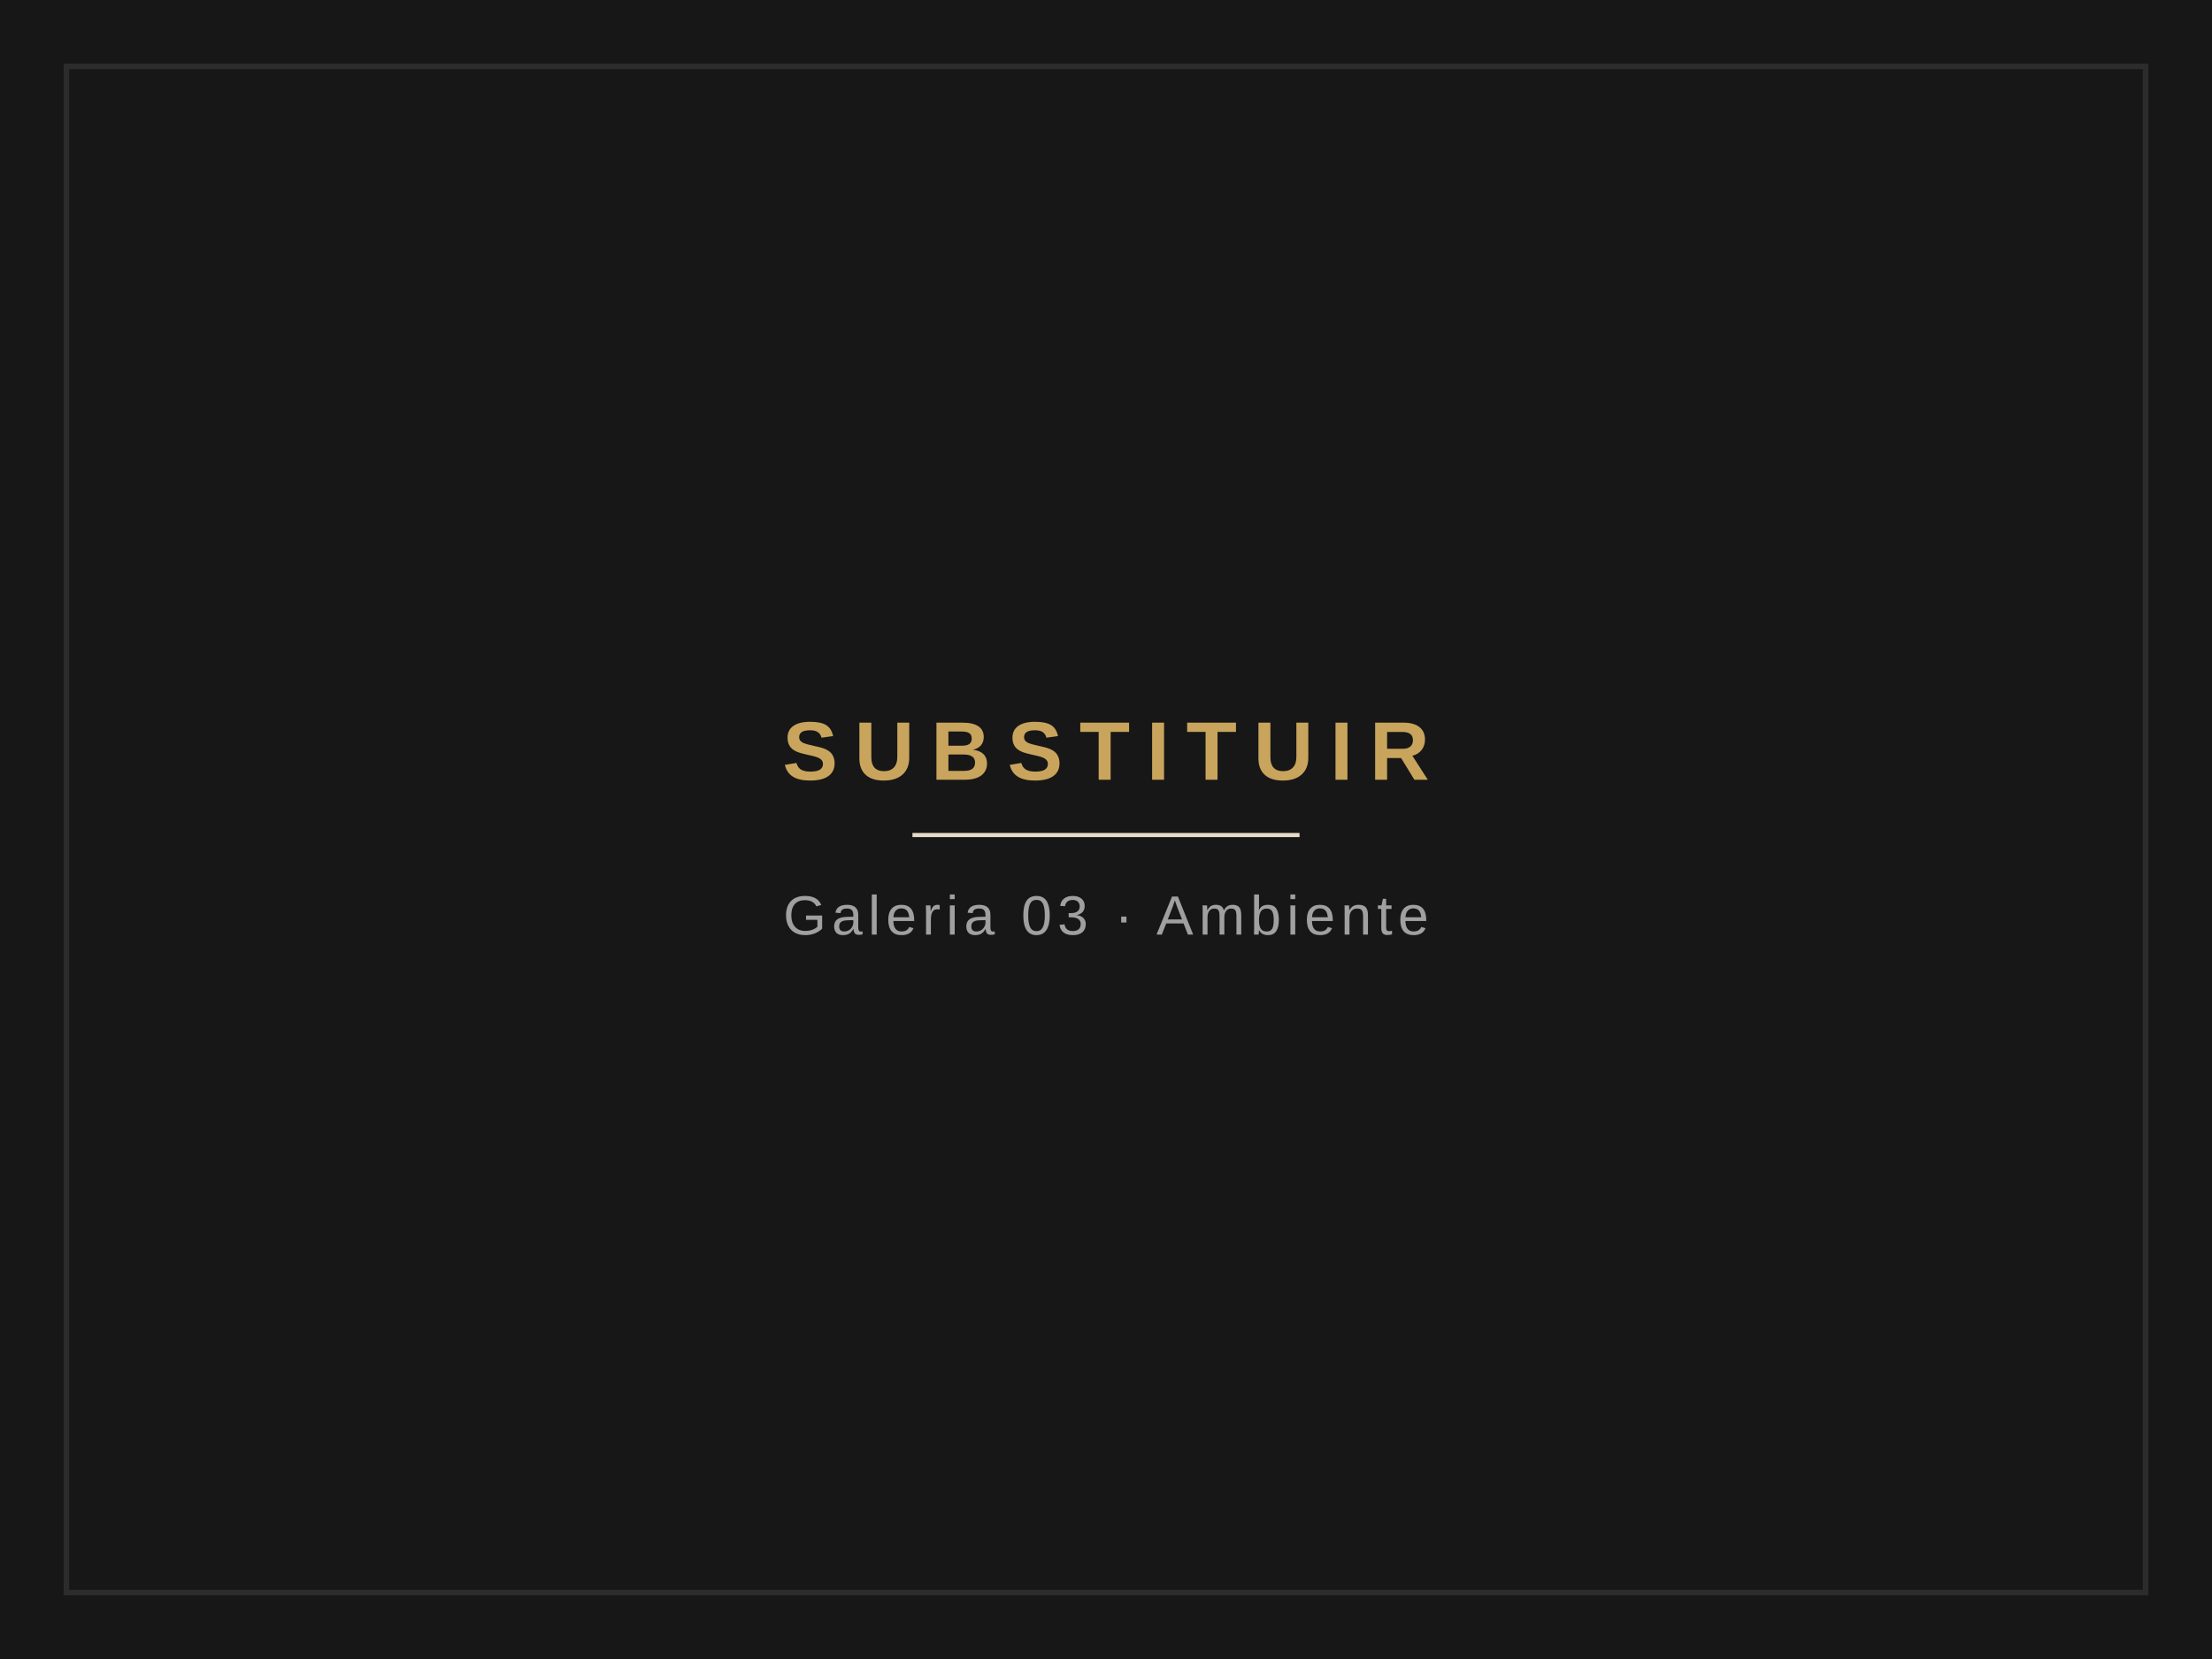
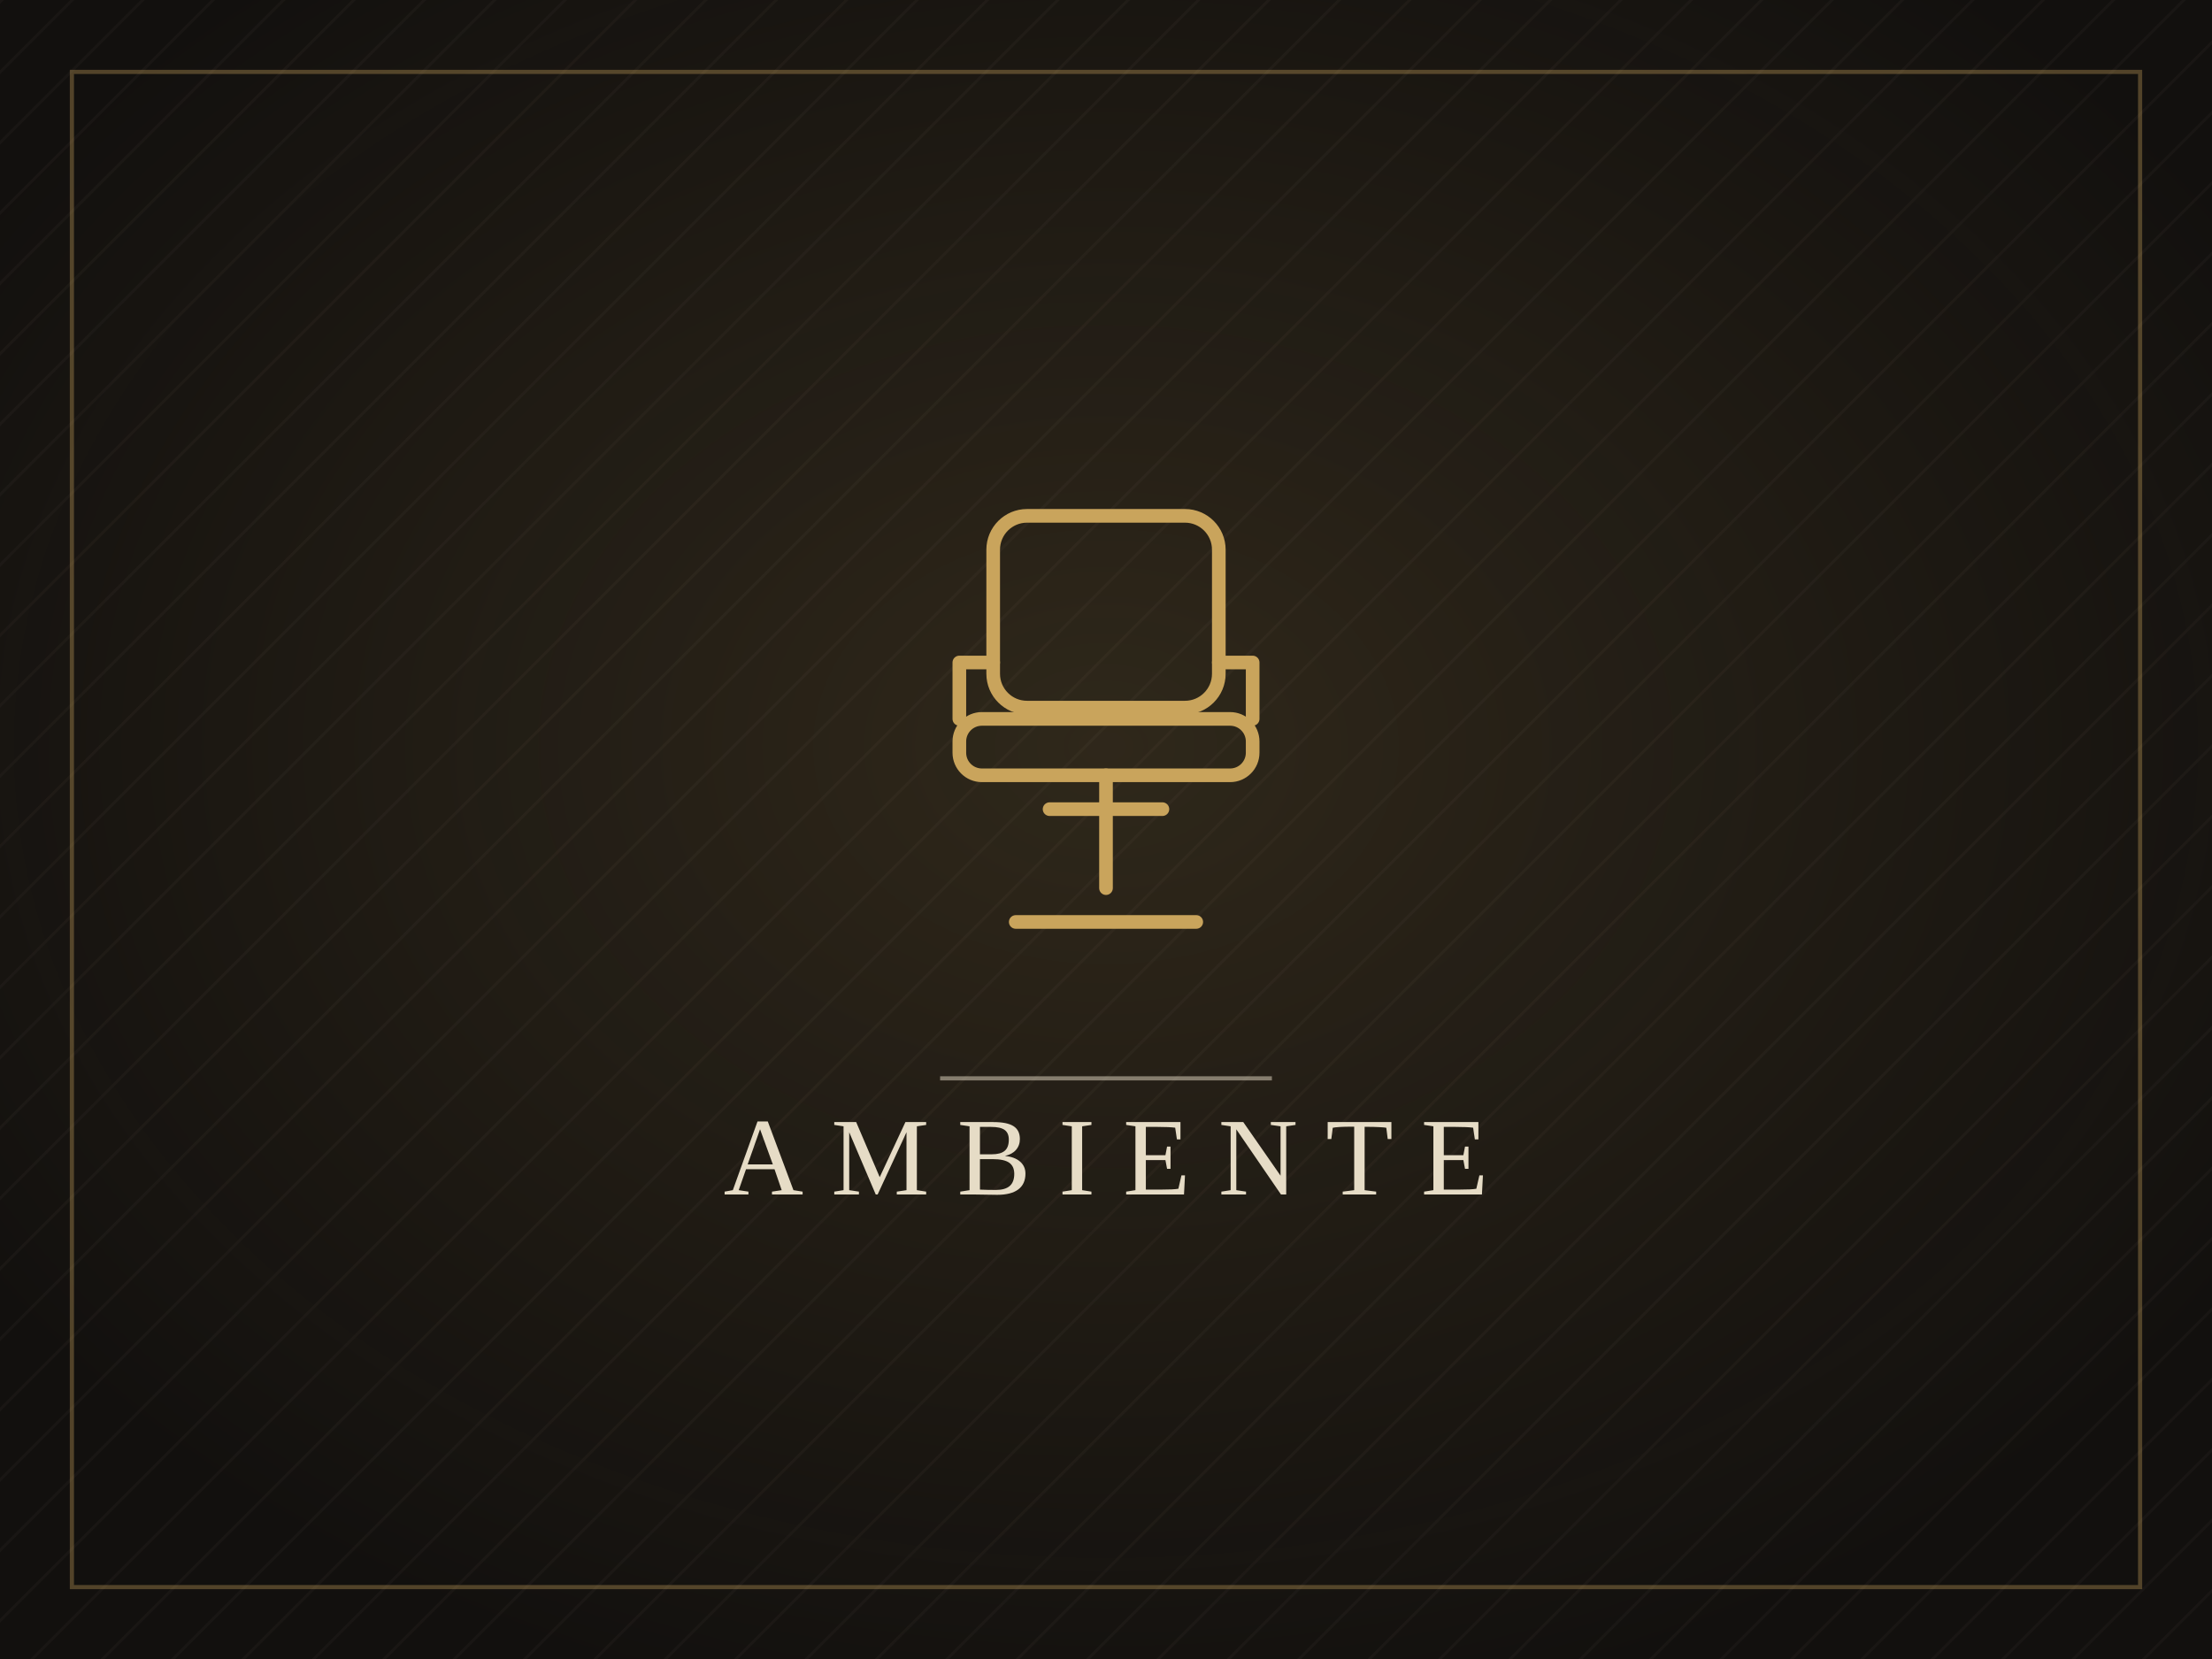
<svg xmlns="http://www.w3.org/2000/svg" width="800" height="600" viewBox="0 0 800 600">
-   <rect width="800" height="600" fill="#171717" />
-   <rect x="24" y="24" width="752" height="552" fill="none" stroke="#2C2C2C" stroke-width="2" />
-   <line x1="330" y1="302" x2="470" y2="302" stroke="#E6DCC6" stroke-width="1.5" />
-   <text x="400" y="282" fill="#C9A45C" font-family="Arial, Helvetica, sans-serif" font-size="30" font-weight="700" letter-spacing="6" text-anchor="middle">SUBSTITUIR</text>
-   <text x="400" y="338" fill="#A0A0A0" font-family="Arial, Helvetica, sans-serif" font-size="20" letter-spacing="2" text-anchor="middle">Galeria 03 · Ambiente</text>
+   <defs>
+     <pattern id="linhas" width="18" height="18" patternUnits="userSpaceOnUse" patternTransform="rotate(45)">
+       <line x1="0" y1="0" x2="0" y2="18" stroke="#E6DCC6" stroke-opacity=".035" stroke-width="2" />
+     </pattern>
+     <radialGradient id="brilho" cx="50%" cy="45%" r="60%">
+       <stop offset="0" stop-color="#C9A45C" stop-opacity=".16" />
+       <stop offset="1" stop-color="#C9A45C" stop-opacity="0" />
+     </radialGradient>
+   </defs>
+   <rect width="800" height="600" fill="#12100E" />
+   <rect width="800" height="600" fill="url(#linhas)" />
+   <rect width="800" height="600" fill="url(#brilho)" />
+   <rect x="26" y="26" width="748" height="548" fill="none" stroke="#C9A45C" stroke-opacity=".35" stroke-width="1.5" />
+   <g transform="translate(298.0 158.0) scale(2.040)" fill="none" stroke="#C9A45C" stroke-width="2.42" stroke-linecap="round" stroke-linejoin="round">
+     <rect x="30" y="14" width="40" height="34" rx="6" />
+     <rect x="24" y="50" width="52" height="10" rx="4" />
+     <path d="M24 50 V40 H30" />
+     <path d="M76 50 V40 H70" />
+     <path d="M50 60 V80" />
+     <path d="M34 86 H66" />
+     <path d="M40 66 H60" />
+   </g>
+   <line x1="340" y1="390" x2="460" y2="390" stroke="#E6DCC6" stroke-opacity=".5" stroke-width="1.5" />
+   <text x="400" y="432" fill="#E6DCC6" font-family="Georgia, 'Times New Roman', serif" font-size="40" letter-spacing="10" text-anchor="middle">AMBIENTE</text>
</svg>
